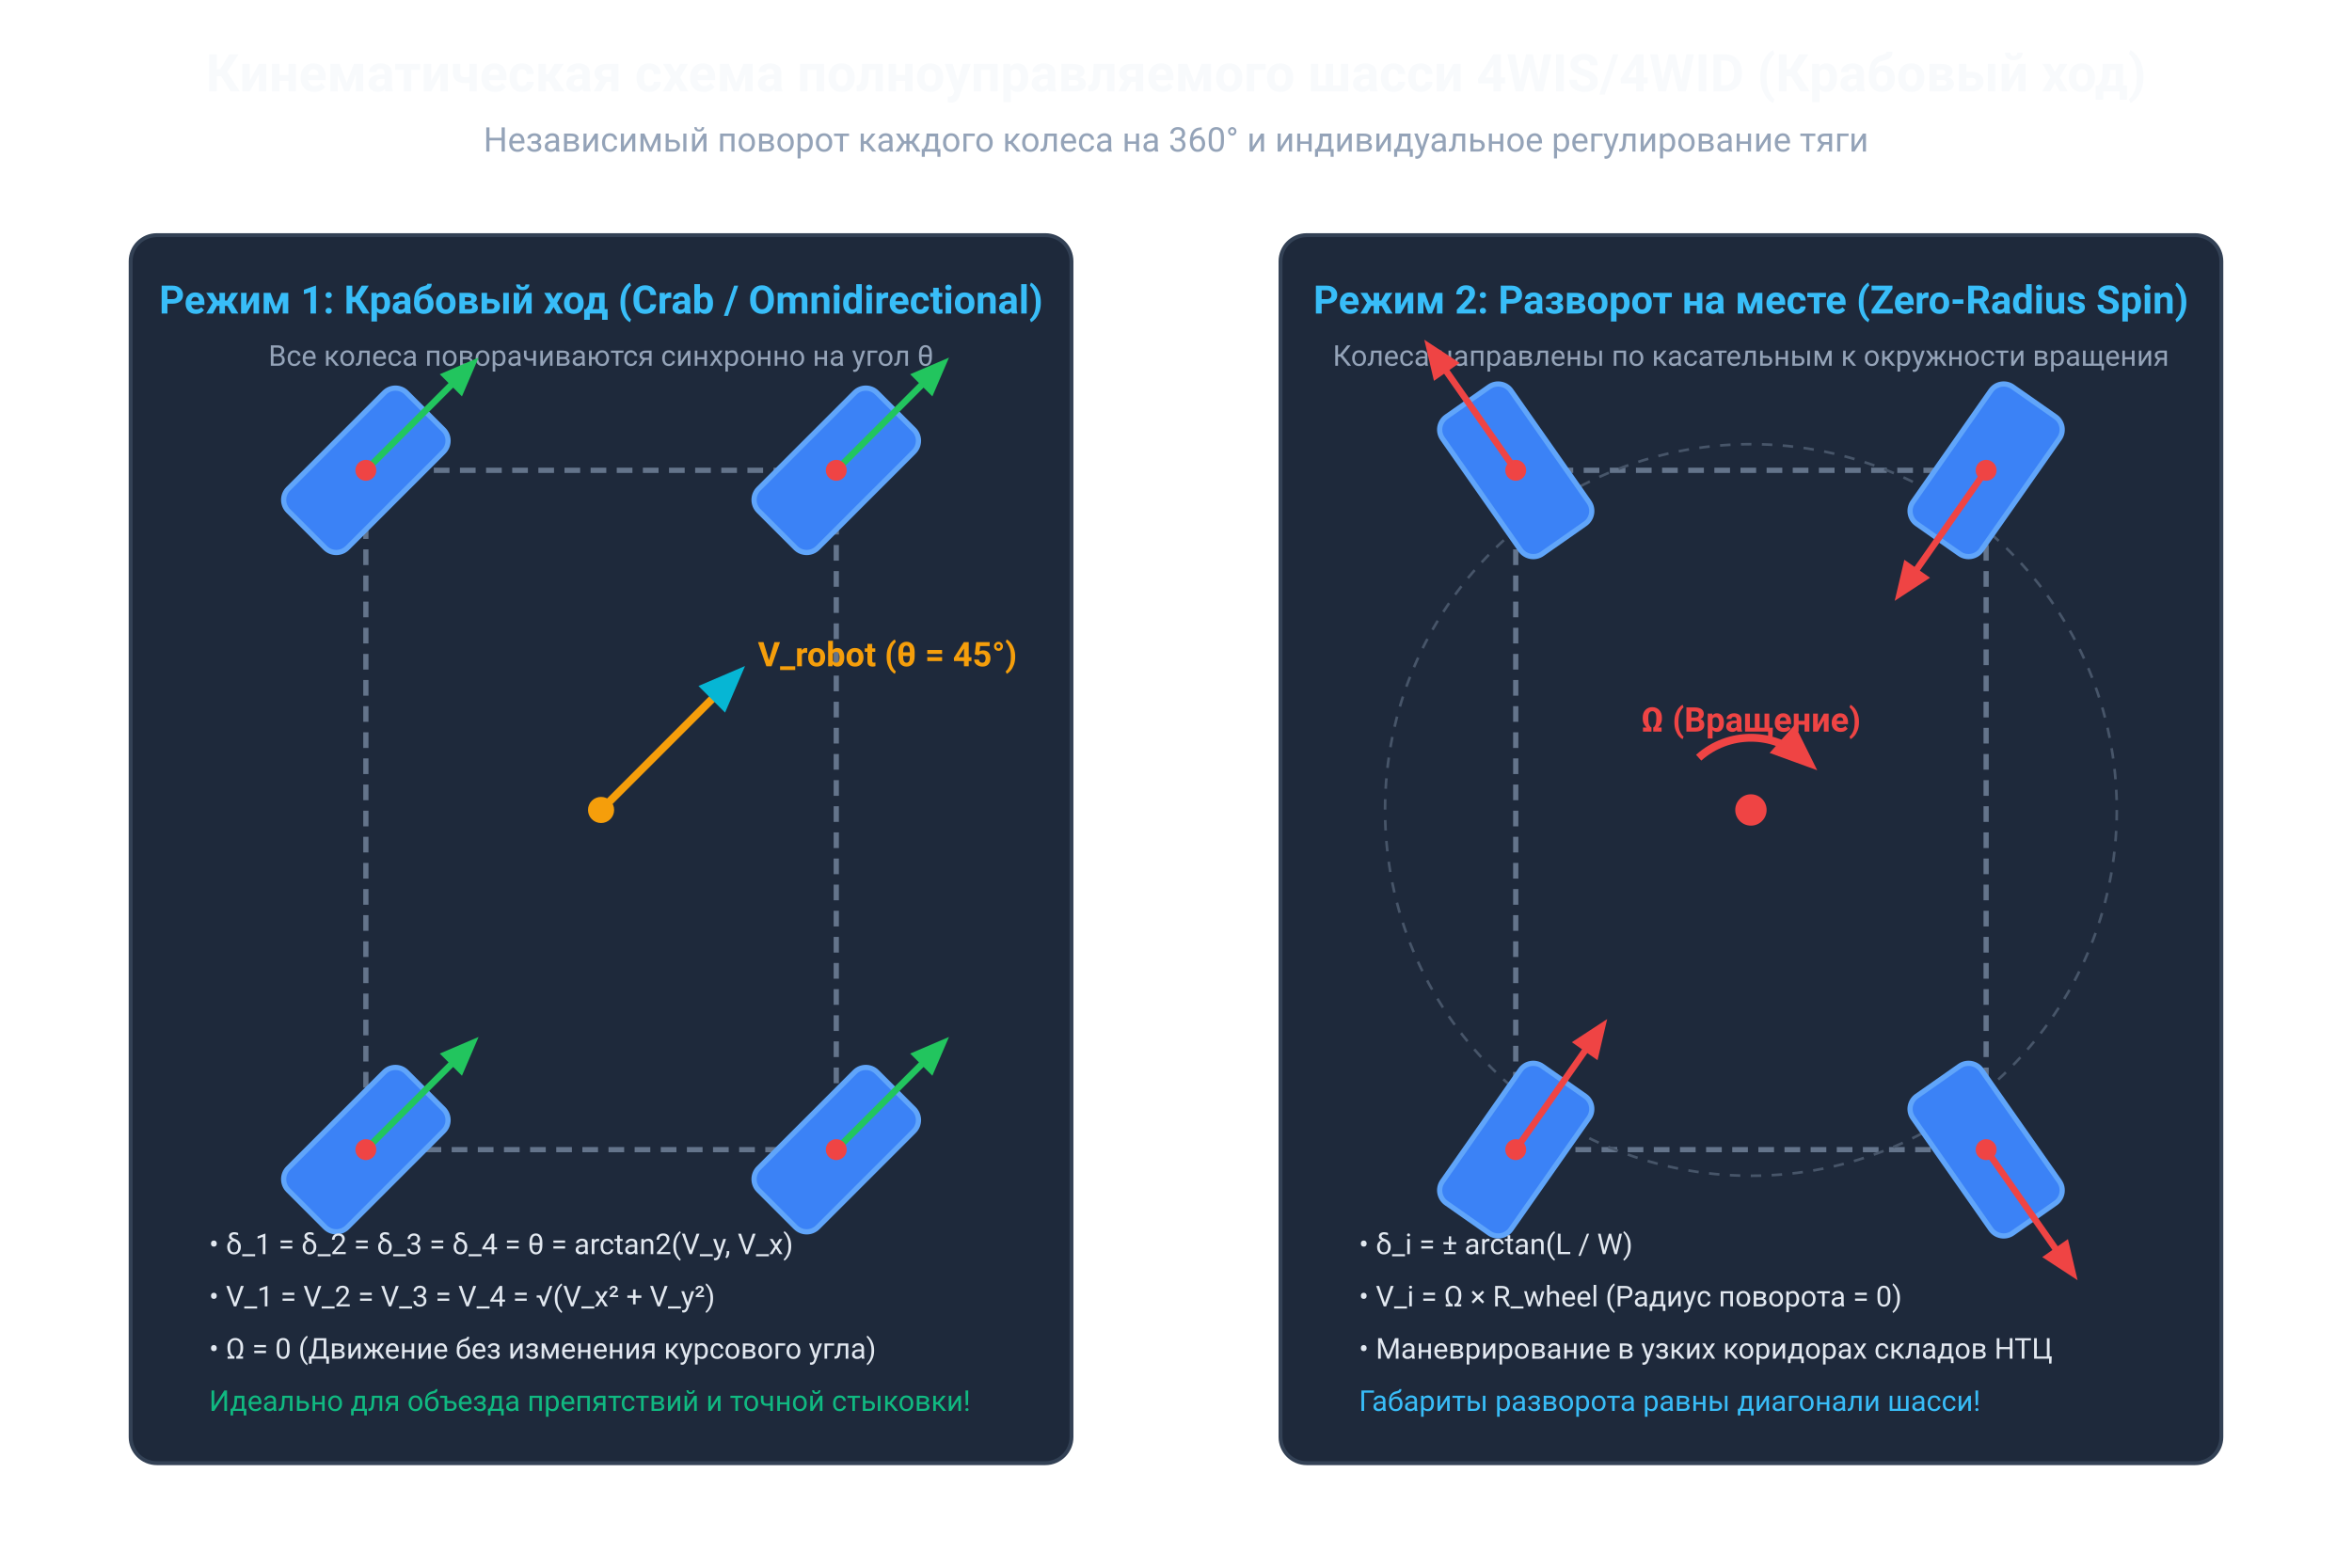
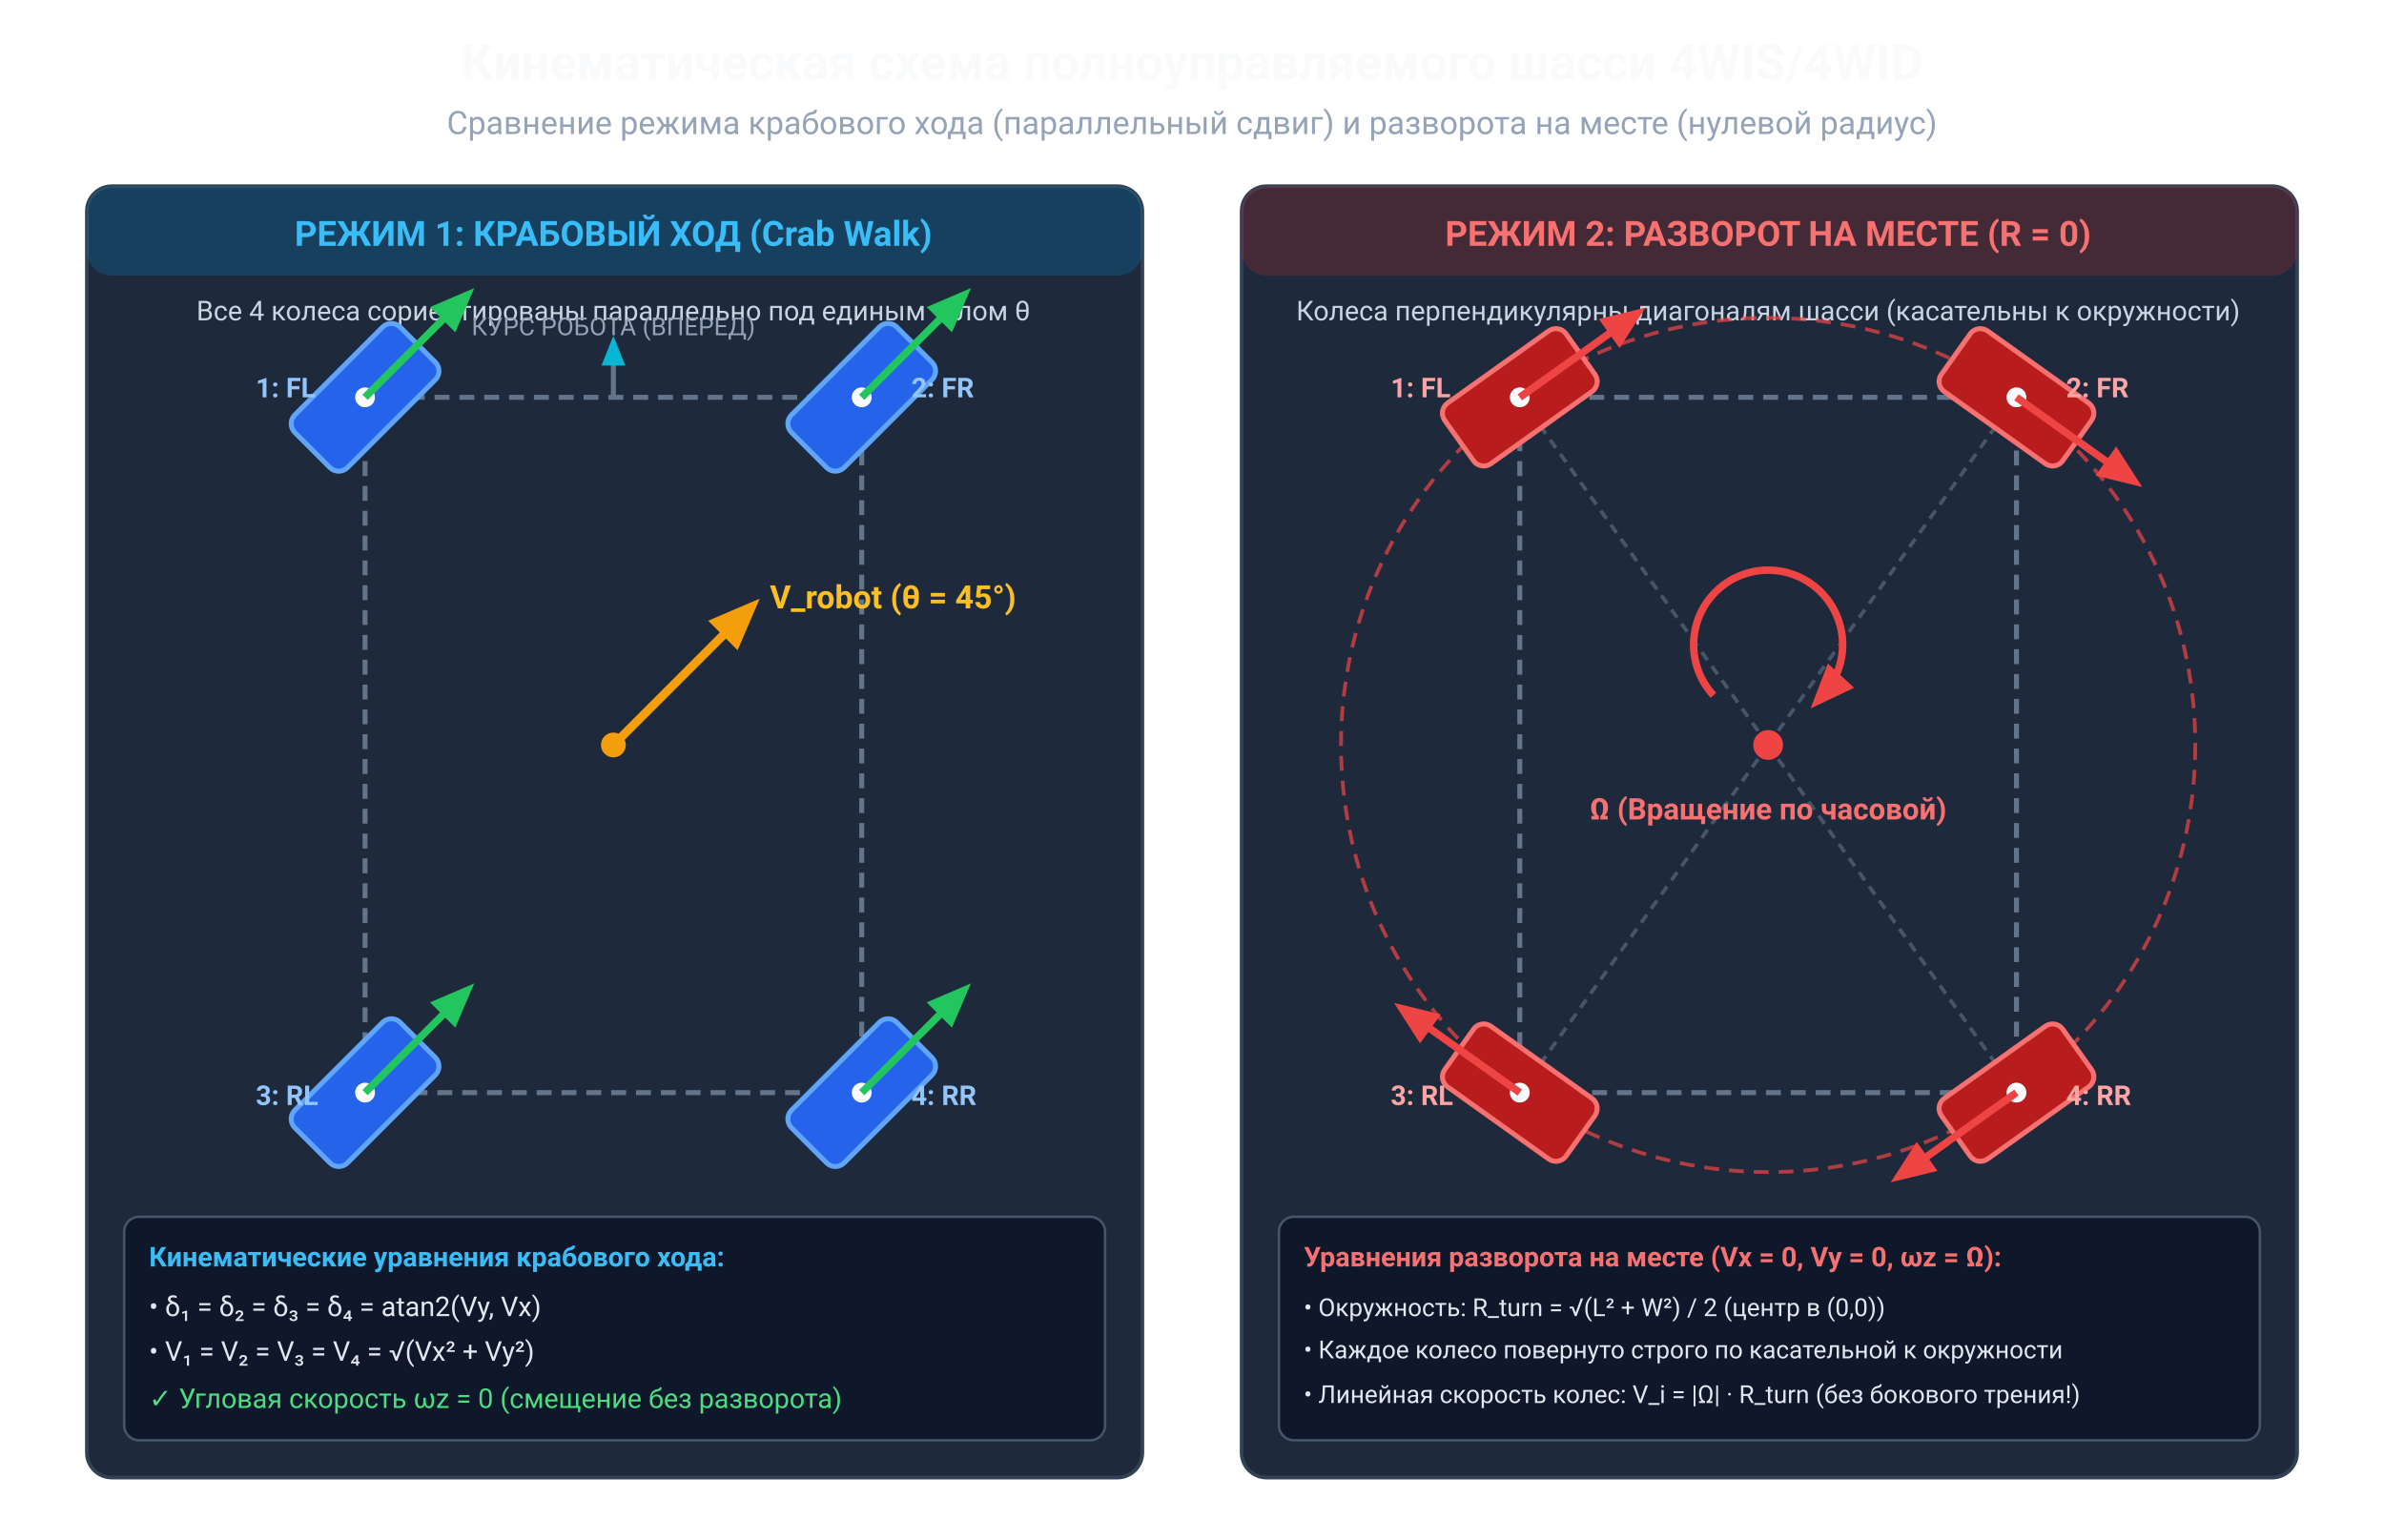
- <svg xmlns="http://www.w3.org/2000/svg" viewBox="0 0 900 600" width="900" height="600" style="background:#0f172a; font-family:'Segoe UI',Roboto,sans-serif;">
+ <svg xmlns="http://www.w3.org/2000/svg" viewBox="0 0 960 620" width="960" height="620" style="background:#0f172a; font-family:'Segoe UI',Roboto,sans-serif;">
  <defs>
    <marker id="arrowRed" viewBox="0 0 10 10" refX="6" refY="5" markerWidth="6" markerHeight="6" orient="auto">
      <path d="M 0 1 L 10 5 L 0 9 z" fill="#ef4444" />
    </marker>
    <marker id="arrowGreen" viewBox="0 0 10 10" refX="6" refY="5" markerWidth="6" markerHeight="6" orient="auto">
      <path d="M 0 1 L 10 5 L 0 9 z" fill="#22c55e" />
    </marker>
    <marker id="arrowCyan" viewBox="0 0 10 10" refX="6" refY="5" markerWidth="6" markerHeight="6" orient="auto">
      <path d="M 0 1 L 10 5 L 0 9 z" fill="#06b6d4" />
    </marker>
+     <marker id="arrowAmber" viewBox="0 0 10 10" refX="6" refY="5" markerWidth="6" markerHeight="6" orient="auto">
+       <path d="M 0 1 L 10 5 L 0 9 z" fill="#f59e0b" />
+     </marker>
  </defs>
-   <text x="450" y="35" fill="#f8fafc" font-size="20" font-weight="bold" text-anchor="middle">Кинематическая схема полноуправляемого шасси 4WIS/4WID (Крабовый ход)</text>
-   <text x="450" y="58" fill="#94a3b8" font-size="13" text-anchor="middle">Независимый поворот каждого колеса на 360° и индивидуальное регулирование тяги</text>
-   <g transform="translate(50, 90)">
-     <rect width="360" height="470" rx="10" fill="#1e293b" stroke="#334155" stroke-width="1.5" />
-     <text x="180" y="30" fill="#38bdf8" font-size="15" font-weight="bold" text-anchor="middle">Режим 1: Крабовый ход (Crab / Omnidirectional)</text>
-     <text x="180" y="50" fill="#94a3b8" font-size="11" text-anchor="middle">Все колеса поворачиваются синхронно на угол θ</text>
-     <rect x="90" y="90" width="180" height="260" rx="6" fill="none" stroke="#64748b" stroke-width="2" stroke-dasharray="6,4" />
-     <circle cx="180" cy="220" r="5" fill="#f59e0b" />
-     <line x1="180" y1="220" x2="230" y2="170" stroke="#f59e0b" stroke-width="3" marker-end="url(#arrowCyan)" />
-     <text x="240" y="165" fill="#f59e0b" font-size="13" font-weight="bold">V_robot (θ = 45°)</text>
-     <g transform="translate(90, 90) rotate(45)">
-       <rect x="-16" y="-32" width="32" height="64" rx="6" fill="#3b82f6" stroke="#60a5fa" stroke-width="2" />
-       <line x1="0" y1="0" x2="0" y2="-55" stroke="#22c55e" stroke-width="2.5" marker-end="url(#arrowGreen)" />
-       <circle cx="0" cy="0" r="4" fill="#ef4444" />
+   <text x="480" y="32" fill="#f8fafc" font-size="20" font-weight="bold" text-anchor="middle">Кинематическая схема полноуправляемого шасси 4WIS/4WID</text>
+   <text x="480" y="54" fill="#94a3b8" font-size="13" text-anchor="middle">Сравнение режима крабового хода (параллельный сдвиг) и разворота на месте (нулевой радиус)</text>
+   <g transform="translate(35, 75)">
+     <rect width="425" height="520" rx="10" fill="#1e293b" stroke="#334155" stroke-width="1.5" />
+     <rect width="425" height="36" rx="10" fill="#0284c7" opacity="0.25" />
+     <text x="212" y="24" fill="#38bdf8" font-size="14" font-weight="bold" text-anchor="middle">РЕЖИМ 1: КРАБОВЫЙ ХОД (Crab Walk)</text>
+     <text x="212" y="54" fill="#cbd5e1" font-size="11" text-anchor="middle">Все 4 колеса сориентированы параллельно под единым углом θ</text>
+     <rect x="112" y="85" width="200" height="280" rx="8" fill="none" stroke="#64748b" stroke-width="2" stroke-dasharray="6,4" />
+     <line x1="212" y1="85" x2="212" y2="65" stroke="#64748b" stroke-width="2" marker-end="url(#arrowCyan)" />
+     <text x="212" y="60" fill="#94a3b8" font-size="10" text-anchor="middle">КУРС РОБОТА (ВПЕРЕД)</text>
+     <circle cx="212" cy="225" r="5" fill="#f59e0b" />
+     <line x1="212" y1="225" x2="265" y2="172" stroke="#f59e0b" stroke-width="3.5" marker-end="url(#arrowAmber)" />
+     <text x="275" y="170" fill="#fbbf24" font-size="13" font-weight="bold">V_robot (θ = 45°)</text>
+     <g transform="translate(112, 85) rotate(45)">
+       <rect x="-15" y="-30" width="30" height="60" rx="5" fill="#2563eb" stroke="#60a5fa" stroke-width="2" />
+       <circle cx="0" cy="0" r="4" fill="#f8fafc" />
+       <line x1="0" y1="0" x2="0" y2="-55" stroke="#22c55e" stroke-width="3" marker-end="url(#arrowGreen)" />
    </g>
-     <g transform="translate(270, 90) rotate(45)">
-       <rect x="-16" y="-32" width="32" height="64" rx="6" fill="#3b82f6" stroke="#60a5fa" stroke-width="2" />
-       <line x1="0" y1="0" x2="0" y2="-55" stroke="#22c55e" stroke-width="2.5" marker-end="url(#arrowGreen)" />
-       <circle cx="0" cy="0" r="4" fill="#ef4444" />
+     <text x="68" y="85" fill="#93c5fd" font-size="11" font-weight="bold">1: FL</text>
+     <g transform="translate(312, 85) rotate(45)">
+       <rect x="-15" y="-30" width="30" height="60" rx="5" fill="#2563eb" stroke="#60a5fa" stroke-width="2" />
+       <circle cx="0" cy="0" r="4" fill="#f8fafc" />
+       <line x1="0" y1="0" x2="0" y2="-55" stroke="#22c55e" stroke-width="3" marker-end="url(#arrowGreen)" />
    </g>
-     <g transform="translate(90, 350) rotate(45)">
-       <rect x="-16" y="-32" width="32" height="64" rx="6" fill="#3b82f6" stroke="#60a5fa" stroke-width="2" />
-       <line x1="0" y1="0" x2="0" y2="-55" stroke="#22c55e" stroke-width="2.5" marker-end="url(#arrowGreen)" />
-       <circle cx="0" cy="0" r="4" fill="#ef4444" />
+     <text x="332" y="85" fill="#93c5fd" font-size="11" font-weight="bold">2: FR</text>
+     <g transform="translate(112, 365) rotate(45)">
+       <rect x="-15" y="-30" width="30" height="60" rx="5" fill="#2563eb" stroke="#60a5fa" stroke-width="2" />
+       <circle cx="0" cy="0" r="4" fill="#f8fafc" />
+       <line x1="0" y1="0" x2="0" y2="-55" stroke="#22c55e" stroke-width="3" marker-end="url(#arrowGreen)" />
    </g>
-     <g transform="translate(270, 350) rotate(45)">
-       <rect x="-16" y="-32" width="32" height="64" rx="6" fill="#3b82f6" stroke="#60a5fa" stroke-width="2" />
-       <line x1="0" y1="0" x2="0" y2="-55" stroke="#22c55e" stroke-width="2.5" marker-end="url(#arrowGreen)" />
-       <circle cx="0" cy="0" r="4" fill="#ef4444" />
+     <text x="68" y="370" fill="#93c5fd" font-size="11" font-weight="bold">3: RL</text>
+     <g transform="translate(312, 365) rotate(45)">
+       <rect x="-15" y="-30" width="30" height="60" rx="5" fill="#2563eb" stroke="#60a5fa" stroke-width="2" />
+       <circle cx="0" cy="0" r="4" fill="#f8fafc" />
+       <line x1="0" y1="0" x2="0" y2="-55" stroke="#22c55e" stroke-width="3" marker-end="url(#arrowGreen)" />
    </g>
-     <text x="30" y="390" fill="#e2e8f0" font-size="11">• δ_1 = δ_2 = δ_3 = δ_4 = θ = arctan2(V_y, V_x)</text>
-     <text x="30" y="410" fill="#e2e8f0" font-size="11">• V_1 = V_2 = V_3 = V_4 = √(V_x² + V_y²)</text>
-     <text x="30" y="430" fill="#e2e8f0" font-size="11">• Ω = 0 (Движение без изменения курсового угла)</text>
-     <text x="30" y="450" fill="#10b981" font-size="11">Идеально для объезда препятствий и точной стыковки!</text>
+     <text x="332" y="370" fill="#93c5fd" font-size="11" font-weight="bold">4: RR</text>
+     <rect x="15" y="415" width="395" height="90" rx="6" fill="#0f172a" stroke="#475569" />
+     <text x="25" y="435" fill="#38bdf8" font-size="11" font-weight="bold">Кинематические уравнения крабового хода:</text>
+     <text x="25" y="455" fill="#e2e8f0" font-size="11">• δ₁ = δ₂ = δ₃ = δ₄ = atan2(Vy, Vx)</text>
+     <text x="25" y="473" fill="#e2e8f0" font-size="11">• V₁ = V₂ = V₃ = V₄ = √(Vx² + Vy²)</text>
+     <text x="25" y="492" fill="#4ade80" font-size="11">✓ Угловая скорость ωz = 0 (смещение без разворота)</text>
  </g>
-   <g transform="translate(490, 90)">
-     <rect width="360" height="470" rx="10" fill="#1e293b" stroke="#334155" stroke-width="1.5" />
-     <text x="180" y="30" fill="#38bdf8" font-size="15" font-weight="bold" text-anchor="middle">Режим 2: Разворот на месте (Zero-Radius Spin)</text>
-     <text x="180" y="50" fill="#94a3b8" font-size="11" text-anchor="middle">Колеса направлены по касательным к окружности вращения</text>
-     <rect x="90" y="90" width="180" height="260" rx="6" fill="none" stroke="#64748b" stroke-width="2" stroke-dasharray="6,4" />
-     <circle cx="180" cy="220" r="140" fill="none" stroke="#475569" stroke-dasharray="4,4" />
-     <circle cx="180" cy="220" r="6" fill="#ef4444" />
-     <path d="M 160 200 A 30 30 0 0 1 200 200" fill="none" stroke="#ef4444" stroke-width="3" marker-end="url(#arrowRed)" />
-     <text x="180" y="190" fill="#ef4444" font-size="13" font-weight="bold" text-anchor="middle">Ω (Вращение)</text>
-     <g transform="translate(90, 90) rotate(-35)">
-       <rect x="-16" y="-32" width="32" height="64" rx="6" fill="#3b82f6" stroke="#60a5fa" stroke-width="2" />
-       <line x1="0" y1="0" x2="0" y2="-55" stroke="#ef4444" stroke-width="2.5" marker-end="url(#arrowRed)" />
-       <circle cx="0" cy="0" r="4" fill="#ef4444" />
+   <g transform="translate(500, 75)">
+     <rect width="425" height="520" rx="10" fill="#1e293b" stroke="#334155" stroke-width="1.5" />
+     <rect width="425" height="36" rx="10" fill="#dc2626" opacity="0.2" />
+     <text x="212" y="24" fill="#f87171" font-size="14" font-weight="bold" text-anchor="middle">РЕЖИМ 2: РАЗВОРОТ НА МЕСТЕ (R = 0)</text>
+     <text x="212" y="54" fill="#cbd5e1" font-size="11" text-anchor="middle">Колеса перпендикулярны диагоналям шасси (касательны к окружности)</text>
+     <rect x="112" y="85" width="200" height="280" rx="8" fill="none" stroke="#64748b" stroke-width="2" stroke-dasharray="6,4" />
+     <line x1="212" y1="225" x2="112" y2="85" stroke="#475569" stroke-width="1.5" stroke-dasharray="4,3" />
+     <line x1="212" y1="225" x2="312" y2="85" stroke="#475569" stroke-width="1.5" stroke-dasharray="4,3" />
+     <line x1="212" y1="225" x2="112" y2="365" stroke="#475569" stroke-width="1.5" stroke-dasharray="4,3" />
+     <line x1="212" y1="225" x2="312" y2="365" stroke="#475569" stroke-width="1.5" stroke-dasharray="4,3" />
+     <circle cx="212" cy="225" r="172" fill="none" stroke="#ef4444" stroke-width="1.5" stroke-dasharray="6,4" opacity="0.7" />
+     <circle cx="212" cy="225" r="6" fill="#ef4444" />
+     <path d="M 190 205 A 30 30 0 1 1 234 205" fill="none" stroke="#ef4444" stroke-width="3" marker-end="url(#arrowRed)" />
+     <text x="212" y="255" fill="#f87171" font-size="12" font-weight="bold" text-anchor="middle">Ω (Вращение по часовой)</text>
+     <g transform="translate(112, 85) rotate(54.5)">
+       <rect x="-15" y="-30" width="30" height="60" rx="5" fill="#b91c1c" stroke="#f87171" stroke-width="2" />
+       <circle cx="0" cy="0" r="4" fill="#f8fafc" />
+       <line x1="0" y1="0" x2="0" y2="-55" stroke="#ef4444" stroke-width="3" marker-end="url(#arrowRed)" />
    </g>
-     <g transform="translate(270, 90) rotate(35)">
-       <rect x="-16" y="-32" width="32" height="64" rx="6" fill="#3b82f6" stroke="#60a5fa" stroke-width="2" />
-       <line x1="0" y1="0" x2="0" y2="55" stroke="#ef4444" stroke-width="2.5" marker-end="url(#arrowRed)" />
-       <circle cx="0" cy="0" r="4" fill="#ef4444" />
+     <text x="60" y="85" fill="#fca5a5" font-size="11" font-weight="bold">1: FL</text>
+     <g transform="translate(312, 85) rotate(125.5)">
+       <rect x="-15" y="-30" width="30" height="60" rx="5" fill="#b91c1c" stroke="#f87171" stroke-width="2" />
+       <circle cx="0" cy="0" r="4" fill="#f8fafc" />
+       <line x1="0" y1="0" x2="0" y2="-55" stroke="#ef4444" stroke-width="3" marker-end="url(#arrowRed)" />
    </g>
-     <g transform="translate(90, 350) rotate(35)">
-       <rect x="-16" y="-32" width="32" height="64" rx="6" fill="#3b82f6" stroke="#60a5fa" stroke-width="2" />
-       <line x1="0" y1="0" x2="0" y2="-55" stroke="#ef4444" stroke-width="2.5" marker-end="url(#arrowRed)" />
-       <circle cx="0" cy="0" r="4" fill="#ef4444" />
+     <text x="332" y="85" fill="#fca5a5" font-size="11" font-weight="bold">2: FR</text>
+     <g transform="translate(112, 365) rotate(-54.5)">
+       <rect x="-15" y="-30" width="30" height="60" rx="5" fill="#b91c1c" stroke="#f87171" stroke-width="2" />
+       <circle cx="0" cy="0" r="4" fill="#f8fafc" />
+       <line x1="0" y1="0" x2="0" y2="-55" stroke="#ef4444" stroke-width="3" marker-end="url(#arrowRed)" />
    </g>
-     <g transform="translate(270, 350) rotate(-35)">
-       <rect x="-16" y="-32" width="32" height="64" rx="6" fill="#3b82f6" stroke="#60a5fa" stroke-width="2" />
-       <line x1="0" y1="0" x2="0" y2="55" stroke="#ef4444" stroke-width="2.5" marker-end="url(#arrowRed)" />
-       <circle cx="0" cy="0" r="4" fill="#ef4444" />
+     <text x="60" y="370" fill="#fca5a5" font-size="11" font-weight="bold">3: RL</text>
+     <g transform="translate(312, 365) rotate(-125.5)">
+       <rect x="-15" y="-30" width="30" height="60" rx="5" fill="#b91c1c" stroke="#f87171" stroke-width="2" />
+       <circle cx="0" cy="0" r="4" fill="#f8fafc" />
+       <line x1="0" y1="0" x2="0" y2="-55" stroke="#ef4444" stroke-width="3" marker-end="url(#arrowRed)" />
    </g>
-     <text x="30" y="390" fill="#e2e8f0" font-size="11">• δ_i = ± arctan(L / W)</text>
-     <text x="30" y="410" fill="#e2e8f0" font-size="11">• V_i = Ω × R_wheel (Радиус поворота = 0)</text>
-     <text x="30" y="430" fill="#e2e8f0" font-size="11">• Маневрирование в узких коридорах складов НТЦ</text>
-     <text x="30" y="450" fill="#38bdf8" font-size="11">Габариты разворота равны диагонали шасси!</text>
+     <text x="332" y="370" fill="#fca5a5" font-size="11" font-weight="bold">4: RR</text>
+     <rect x="15" y="415" width="395" height="90" rx="6" fill="#0f172a" stroke="#475569" />
+     <text x="25" y="435" fill="#f87171" font-size="11" font-weight="bold">Уравнения разворота на месте (Vx = 0, Vy = 0, ωz = Ω):</text>
+     <text x="25" y="455" fill="#e2e8f0" font-size="10">• Окружность: R_turn = √(L² + W²) / 2 (центр в (0,0))</text>
+     <text x="25" y="472" fill="#e2e8f0" font-size="10">• Каждое колесо повернуто строго по касательной к окружности</text>
+     <text x="25" y="490" fill="#e2e8f0" font-size="10">• Линейная скорость колес: V_i = |Ω| · R_turn (без бокового трения!)</text>
  </g>
</svg>
